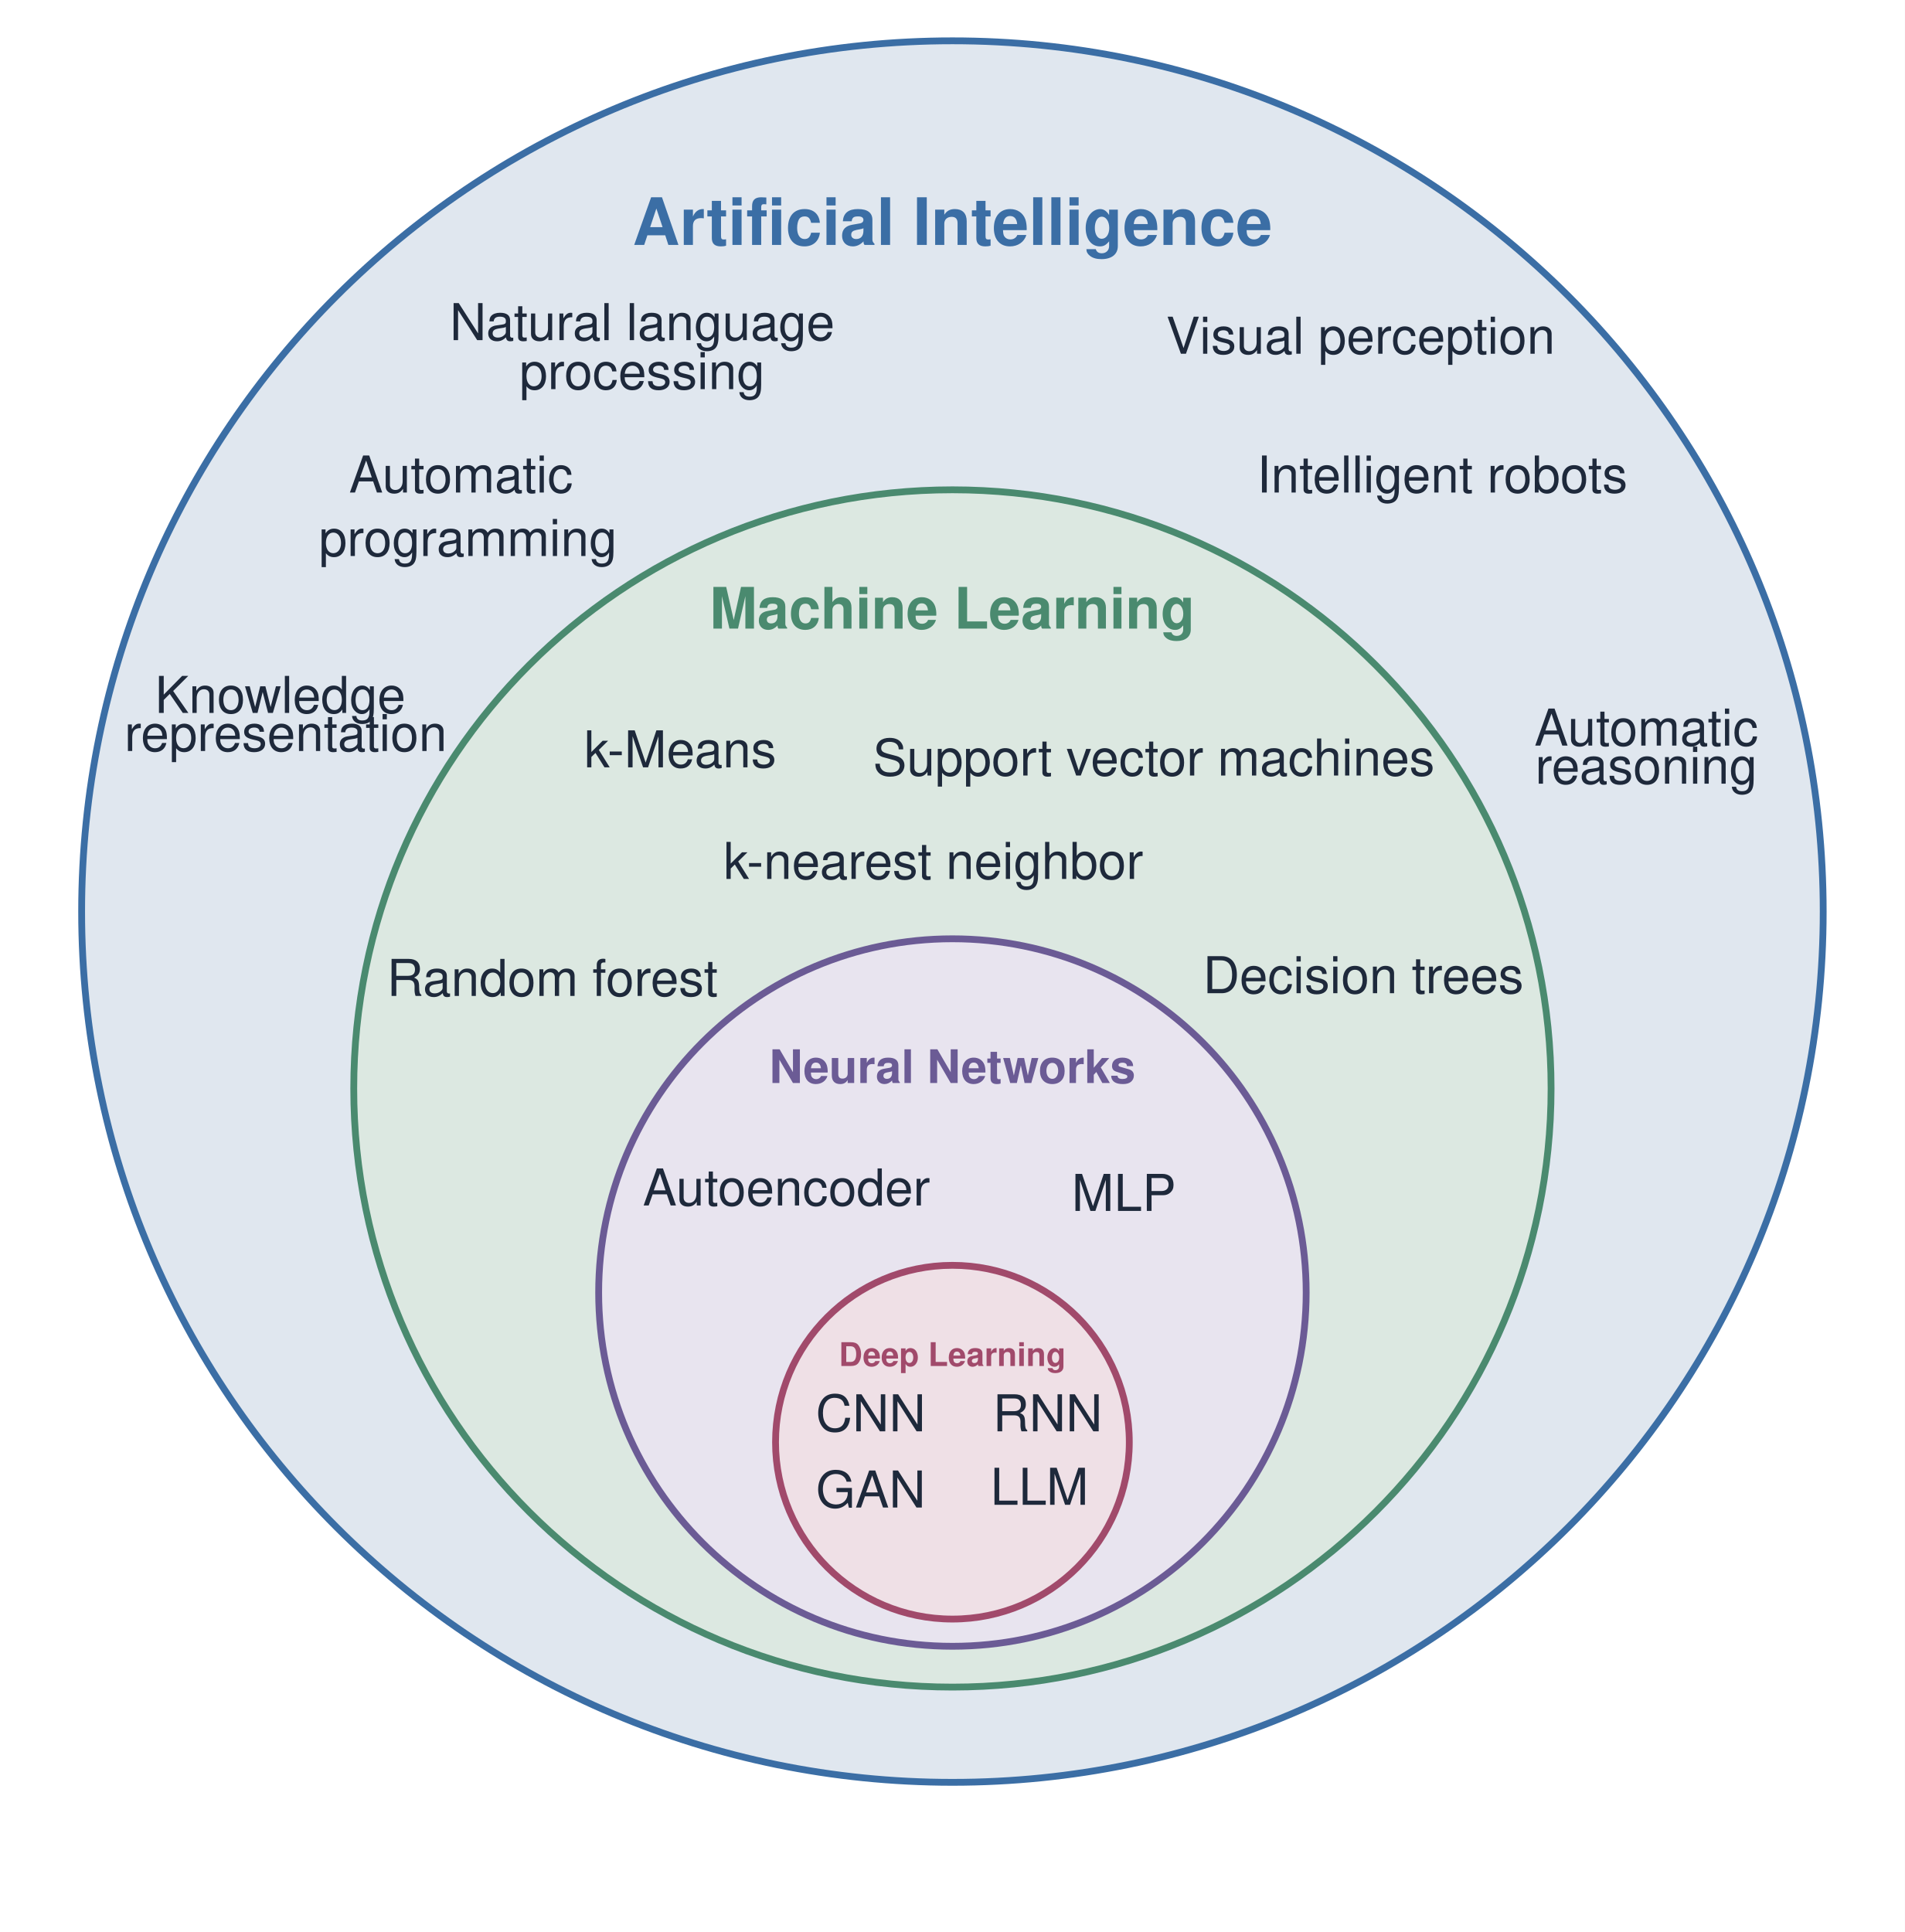
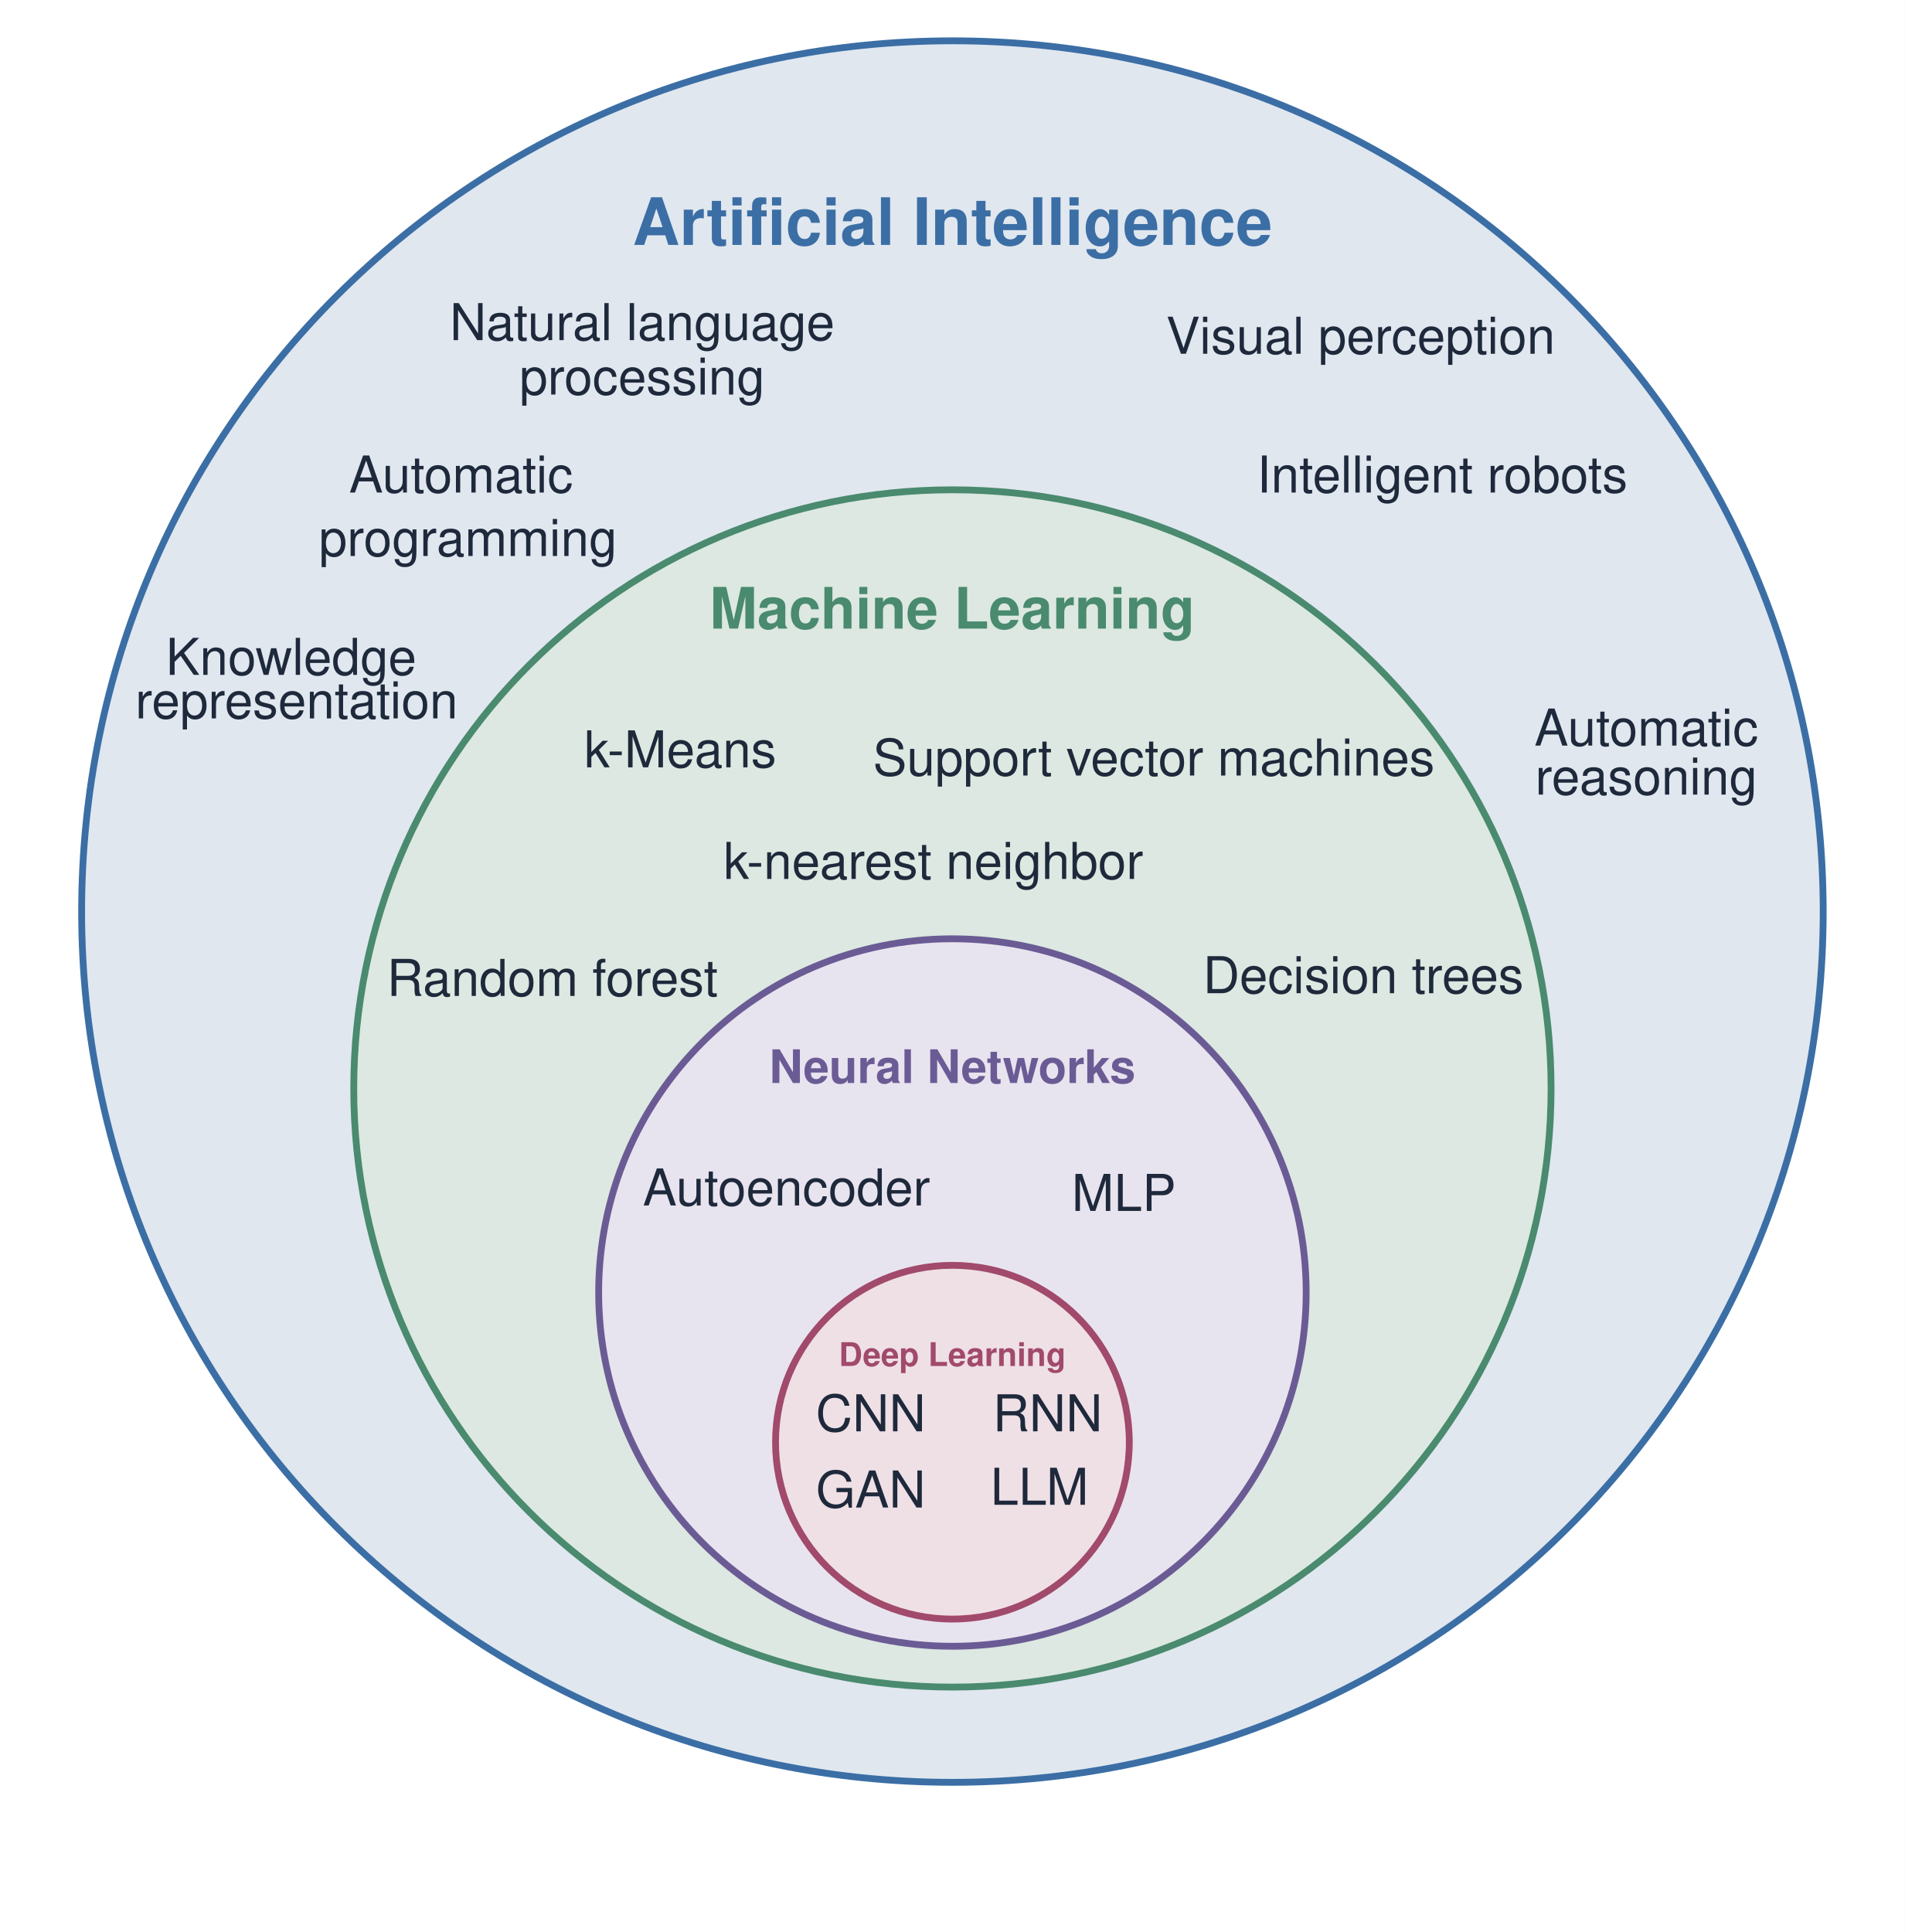
<svg xmlns="http://www.w3.org/2000/svg" width="700" height="710" viewBox="0 0 700 710" version="1.1" id="svg30">
  <defs id="defs30" />
  <rect width="700" height="710" fill="#ffffff" id="rect1" x="0" y="0" />
  <circle cx="350" cy="335" r="320" fill="#e0e7ef" stroke="#3b6ea5" stroke-width="2.5" id="circle1" />
  <circle cx="350" cy="400" r="220" fill="#dce8e1" stroke="#4a8a6f" stroke-width="2.5" id="circle2" />
  <circle cx="350" cy="475" r="130" fill="#e8e4ef" stroke="#6b5b95" stroke-width="2.5" id="circle3" />
  <circle cx="350" cy="530" r="65" fill="#efe0e6" stroke="#a14a6b" stroke-width="2.5" id="circle4" />
  <text x="350" y="90" text-anchor="middle" font-family="Helvetica, sans-serif" font-size="24px" font-weight="bold" fill="#3b6ea5" id="text4">Artificial Intelligence</text>
  <text x="350" y="231" text-anchor="middle" font-family="Helvetica, sans-serif" font-size="21px" font-weight="bold" fill="#4a8a6f" id="text5">Machine Learning</text>
  <text x="350" y="398" text-anchor="middle" font-family="Helvetica, sans-serif" font-size="17px" font-weight="bold" fill="#6b5b95" id="text6">Neural Networks</text>
  <text x="350" y="502" text-anchor="middle" font-family="Helvetica, sans-serif" font-size="12px" font-weight="bold" fill="#a14a6b" id="text7">Deep Learning</text>
  <text x="236" y="125" text-anchor="middle" font-family="Helvetica, sans-serif" font-size="14.001px" fill="#1e293b" id="text8" style="font-style:normal;font-variant:normal;font-weight:normal;font-stretch:normal;font-size:18.667px;font-family:Helvetica, sans-serif;-inkscape-font-specification:'Helvetica, sans-serif, Normal';font-variant-ligatures:normal;font-variant-caps:normal;font-variant-numeric:normal;font-variant-east-asian:normal;stroke-width:1">Natural language</text>
-   <text x="236" y="143" text-anchor="middle" font-family="Helvetica, sans-serif" font-size="14.001px" fill="#1e293b" id="text9" style="font-style:normal;font-variant:normal;font-weight:normal;font-stretch:normal;font-size:18.667px;font-family:Helvetica, sans-serif;-inkscape-font-specification:'Helvetica, sans-serif, Normal';font-variant-ligatures:normal;font-variant-caps:normal;font-variant-numeric:normal;font-variant-east-asian:normal;stroke-width:1">processing</text>
+   <text x="236" y="145" text-anchor="middle" font-family="Helvetica, sans-serif" font-size="14.001px" fill="#1e293b" id="text9" style="font-style:normal;font-variant:normal;font-weight:normal;font-stretch:normal;font-size:18.667px;font-family:Helvetica, sans-serif;-inkscape-font-specification:'Helvetica, sans-serif, Normal';font-variant-ligatures:normal;font-variant-caps:normal;font-variant-numeric:normal;font-variant-east-asian:normal;stroke-width:1">processing</text>
  <text x="499.999" y="130" text-anchor="middle" font-family="Helvetica, sans-serif" font-size="14.001px" fill="#1e293b" id="text10" style="stroke-width:1;-inkscape-font-specification:'Helvetica, sans-serif, Normal';font-family:Helvetica, sans-serif;font-weight:normal;font-style:normal;font-stretch:normal;font-variant:normal;font-size:18.667px;font-variant-ligatures:normal;font-variant-caps:normal;font-variant-numeric:normal;font-variant-east-asian:normal">Visual perception</text>
  <text x="172" y="181" text-anchor="middle" font-family="Helvetica, sans-serif" font-size="14.001px" fill="#1e293b" id="text11" style="font-style:normal;font-variant:normal;font-weight:normal;font-stretch:normal;font-size:18.667px;font-family:Helvetica, sans-serif;-inkscape-font-specification:'Helvetica, sans-serif, Normal';font-variant-ligatures:normal;font-variant-caps:normal;font-variant-numeric:normal;font-variant-east-asian:normal;stroke-width:1">
    <tspan id="tspan30" x="172" y="181">Automatic</tspan>
    <tspan id="tspan31" x="172" y="204.333">programming</tspan>
  </text>
  <text x="529.999" y="181" text-anchor="middle" font-family="Helvetica, sans-serif" font-size="14.001px" fill="#1e293b" id="text12" style="stroke-width:1;-inkscape-font-specification:'Helvetica, sans-serif, Normal';font-family:Helvetica, sans-serif;font-weight:normal;font-style:normal;font-stretch:normal;font-variant:normal;font-size:18.667px;font-variant-ligatures:normal;font-variant-caps:normal;font-variant-numeric:normal;font-variant-east-asian:normal">Intelligent robots</text>
-   <g id="g30" transform="translate(8,-12)">
-     <text x="95" y="274" text-anchor="middle" font-family="Helvetica, sans-serif" font-size="11.999px" fill="#1e293b" id="text13" style="font-style:normal;font-variant:normal;font-weight:normal;font-stretch:normal;font-size:18.667px;font-family:Helvetica, sans-serif;-inkscape-font-specification:'Helvetica, sans-serif, Normal';font-variant-ligatures:normal;font-variant-caps:normal;font-variant-numeric:normal;font-variant-east-asian:normal;stroke-width:1">Knowledge</text>
-     <text x="97" y="288" text-anchor="middle" font-family="Helvetica, sans-serif" font-size="11.999px" fill="#1e293b" id="text14" style="font-style:normal;font-variant:normal;font-weight:normal;font-stretch:normal;font-size:18.667px;font-family:Helvetica, sans-serif;-inkscape-font-specification:'Helvetica, sans-serif, Normal';font-variant-ligatures:normal;font-variant-caps:normal;font-variant-numeric:normal;font-variant-east-asian:normal;stroke-width:1">representation</text>
-   </g>
+   <text x="107" y="248" text-anchor="middle" font-family="Helvetica, sans-serif" font-size="11.999px" fill="#1e293b" id="text13" style="font-style:normal;font-variant:normal;font-weight:normal;font-stretch:normal;font-size:18.667px;font-family:Helvetica, sans-serif;-inkscape-font-specification:'Helvetica, sans-serif, Normal';font-variant-ligatures:normal;font-variant-caps:normal;font-variant-numeric:normal;font-variant-east-asian:normal;stroke-width:1">Knowledge</text>
+   <text x="109" y="264" text-anchor="middle" font-family="Helvetica, sans-serif" font-size="11.999px" fill="#1e293b" id="text14" style="font-style:normal;font-variant:normal;font-weight:normal;font-stretch:normal;font-size:18.667px;font-family:Helvetica, sans-serif;-inkscape-font-specification:'Helvetica, sans-serif, Normal';font-variant-ligatures:normal;font-variant-caps:normal;font-variant-numeric:normal;font-variant-east-asian:normal;stroke-width:1">representation</text>
  <text x="605" y="274" text-anchor="middle" font-family="Helvetica, sans-serif" font-size="11.999px" fill="#1e293b" id="text15" style="stroke-width:1;-inkscape-font-specification:'Helvetica, sans-serif, Normal';font-family:Helvetica, sans-serif;font-weight:normal;font-style:normal;font-stretch:normal;font-variant:normal;font-size:18.667px;font-variant-ligatures:normal;font-variant-caps:normal;font-variant-numeric:normal;font-variant-east-asian:normal">Automatic</text>
-   <text x="605" y="288" text-anchor="middle" font-family="Helvetica, sans-serif" font-size="11.999px" fill="#1e293b" id="text16" style="stroke-width:1;-inkscape-font-specification:'Helvetica, sans-serif, Normal';font-family:Helvetica, sans-serif;font-weight:normal;font-style:normal;font-stretch:normal;font-variant:normal;font-size:18.667px;font-variant-ligatures:normal;font-variant-caps:normal;font-variant-numeric:normal;font-variant-east-asian:normal">reasoning</text>
+   <text x="605" y="292" text-anchor="middle" font-family="Helvetica, sans-serif" font-size="11.999px" fill="#1e293b" id="text16" style="font-style:normal;font-variant:normal;font-weight:normal;font-stretch:normal;font-size:18.667px;font-family:Helvetica, sans-serif;-inkscape-font-specification:'Helvetica, sans-serif, Normal';font-variant-ligatures:normal;font-variant-caps:normal;font-variant-numeric:normal;font-variant-east-asian:normal;stroke-width:1">reasoning</text>
  <text x="250" y="282" text-anchor="middle" font-family="Helvetica, sans-serif" font-size="13px" fill="#1e293b" id="text18" style="stroke-width:1;-inkscape-font-specification:'Helvetica, sans-serif, Normal';font-family:Helvetica, sans-serif;font-weight:normal;font-style:normal;font-stretch:normal;font-variant:normal;font-size:18.667px;font-variant-ligatures:normal;font-variant-caps:normal;font-variant-numeric:normal;font-variant-east-asian:normal">k-Means</text>
  <text x="423.999" y="285" text-anchor="middle" font-family="Helvetica, sans-serif" font-size="13px" fill="#1e293b" id="text19" style="font-style:normal;font-variant:normal;font-weight:normal;font-stretch:normal;font-size:18.667px;font-family:Helvetica, sans-serif;-inkscape-font-specification:'Helvetica, sans-serif, Normal';font-variant-ligatures:normal;font-variant-caps:normal;font-variant-numeric:normal;font-variant-east-asian:normal;stroke-width:1">Support vector machines</text>
  <text x="343" y="322.999" text-anchor="middle" font-family="Helvetica, sans-serif" font-size="13px" fill="#1e293b" id="text22" style="stroke-width:1;-inkscape-font-specification:'Helvetica, sans-serif, Normal';font-family:Helvetica, sans-serif;font-weight:normal;font-style:normal;font-stretch:normal;font-variant:normal;font-size:18.667px;font-variant-ligatures:normal;font-variant-caps:normal;font-variant-numeric:normal;font-variant-east-asian:normal">k-nearest neighbor</text>
  <text x="203" y="365.999" text-anchor="middle" font-family="Helvetica, sans-serif" font-size="13px" fill="#1e293b" id="text23" style="font-style:normal;font-variant:normal;font-weight:normal;font-stretch:normal;font-size:18.667px;font-family:Helvetica, sans-serif;-inkscape-font-specification:'Helvetica, sans-serif, Normal';font-variant-ligatures:normal;font-variant-caps:normal;font-variant-numeric:normal;font-variant-east-asian:normal;stroke-width:1">Random forest</text>
  <text x="500.999" y="365" text-anchor="middle" font-family="Helvetica, sans-serif" font-size="13px" fill="#1e293b" id="text24" style="stroke-width:1;-inkscape-font-specification:'Helvetica, sans-serif, Normal';font-family:Helvetica, sans-serif;font-weight:normal;font-style:normal;font-stretch:normal;font-variant:normal;font-size:18.667px;font-variant-ligatures:normal;font-variant-caps:normal;font-variant-numeric:normal;font-variant-east-asian:normal">Decision trees</text>
  <text x="289" y="443" text-anchor="middle" font-family="Helvetica, sans-serif" font-size="11.999px" fill="#1e293b" id="text25" style="font-style:normal;font-variant:normal;font-weight:normal;font-stretch:normal;font-size:18.667px;font-family:Helvetica, sans-serif;-inkscape-font-specification:'Helvetica, sans-serif, Normal';font-variant-ligatures:normal;font-variant-caps:normal;font-variant-numeric:normal;font-variant-east-asian:normal;stroke-width:1">Autoencoder</text>
  <text x="412.999" y="445" text-anchor="middle" font-family="Helvetica, sans-serif" font-size="11.999px" fill="#1e293b" id="text26" style="font-style:normal;font-variant:normal;font-weight:normal;font-stretch:normal;font-size:18.667px;font-family:Helvetica, sans-serif;-inkscape-font-specification:'Helvetica, sans-serif, Normal';font-variant-ligatures:normal;font-variant-caps:normal;font-variant-numeric:normal;font-variant-east-asian:normal;stroke-width:1">MLP</text>
  <text x="320" y="525.999" text-anchor="middle" font-family="Helvetica, sans-serif" font-size="11.999px" fill="#1e293b" id="text27" style="stroke-width:1;-inkscape-font-specification:'Helvetica, sans-serif, Normal';font-family:Helvetica, sans-serif;font-weight:normal;font-style:normal;font-stretch:normal;font-variant:normal;font-size:18.667px;font-variant-ligatures:normal;font-variant-caps:normal;font-variant-numeric:normal;font-variant-east-asian:normal">CNN</text>
  <text x="384.999" y="525.999" text-anchor="middle" font-family="Helvetica, sans-serif" font-size="11.999px" fill="#1e293b" id="text28" style="stroke-width:1;-inkscape-font-specification:'Helvetica, sans-serif, Normal';font-family:Helvetica, sans-serif;font-weight:normal;font-style:normal;font-stretch:normal;font-variant:normal;font-size:18.667px;font-variant-ligatures:normal;font-variant-caps:normal;font-variant-numeric:normal;font-variant-east-asian:normal">RNN</text>
  <text x="320" y="554" text-anchor="middle" font-family="Helvetica, sans-serif" font-size="11.999px" fill="#1e293b" id="text29" style="stroke-width:1;-inkscape-font-specification:'Helvetica, sans-serif, Normal';font-family:Helvetica, sans-serif;font-weight:normal;font-style:normal;font-stretch:normal;font-variant:normal;font-size:18.667px;font-variant-ligatures:normal;font-variant-caps:normal;font-variant-numeric:normal;font-variant-east-asian:normal">GAN</text>
  <text x="381.999" y="553" text-anchor="middle" font-family="Helvetica, sans-serif" font-size="11.999px" fill="#1e293b" id="text30" style="stroke-width:1;-inkscape-font-specification:'Helvetica, sans-serif, Normal';font-family:Helvetica, sans-serif;font-weight:normal;font-style:normal;font-stretch:normal;font-variant:normal;font-size:18.667px;font-variant-ligatures:normal;font-variant-caps:normal;font-variant-numeric:normal;font-variant-east-asian:normal">LLM</text>
</svg>
